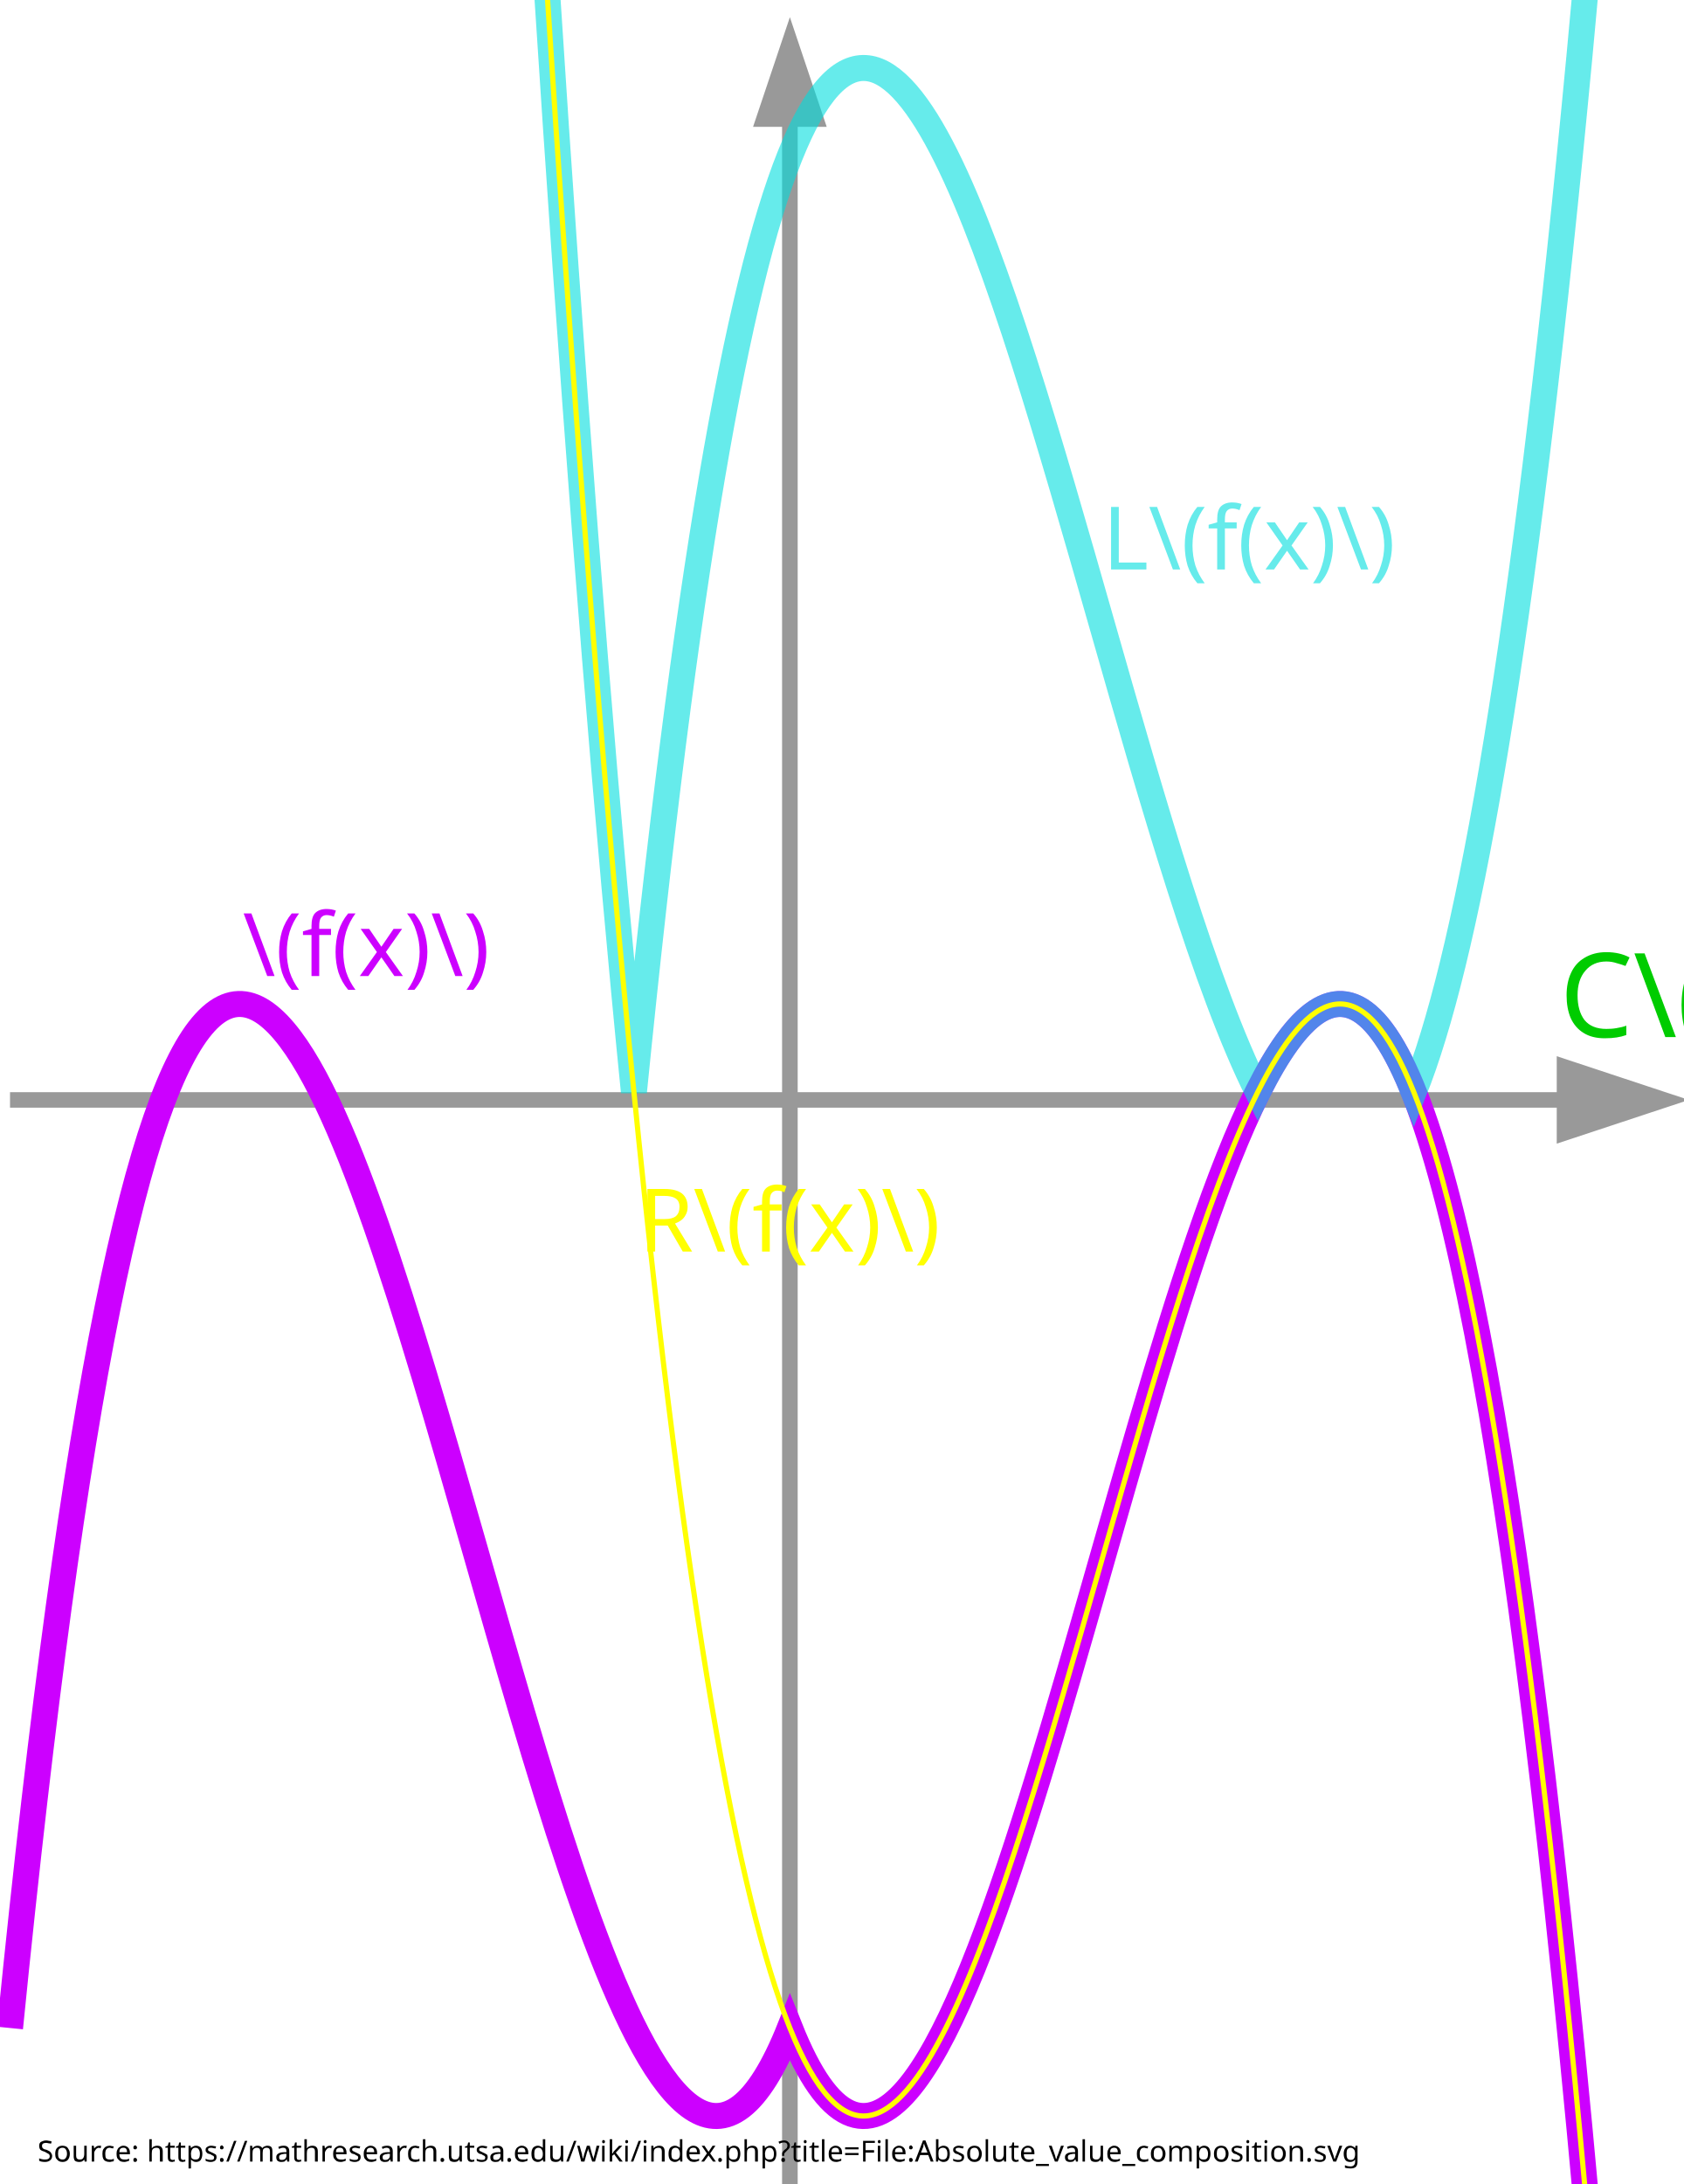
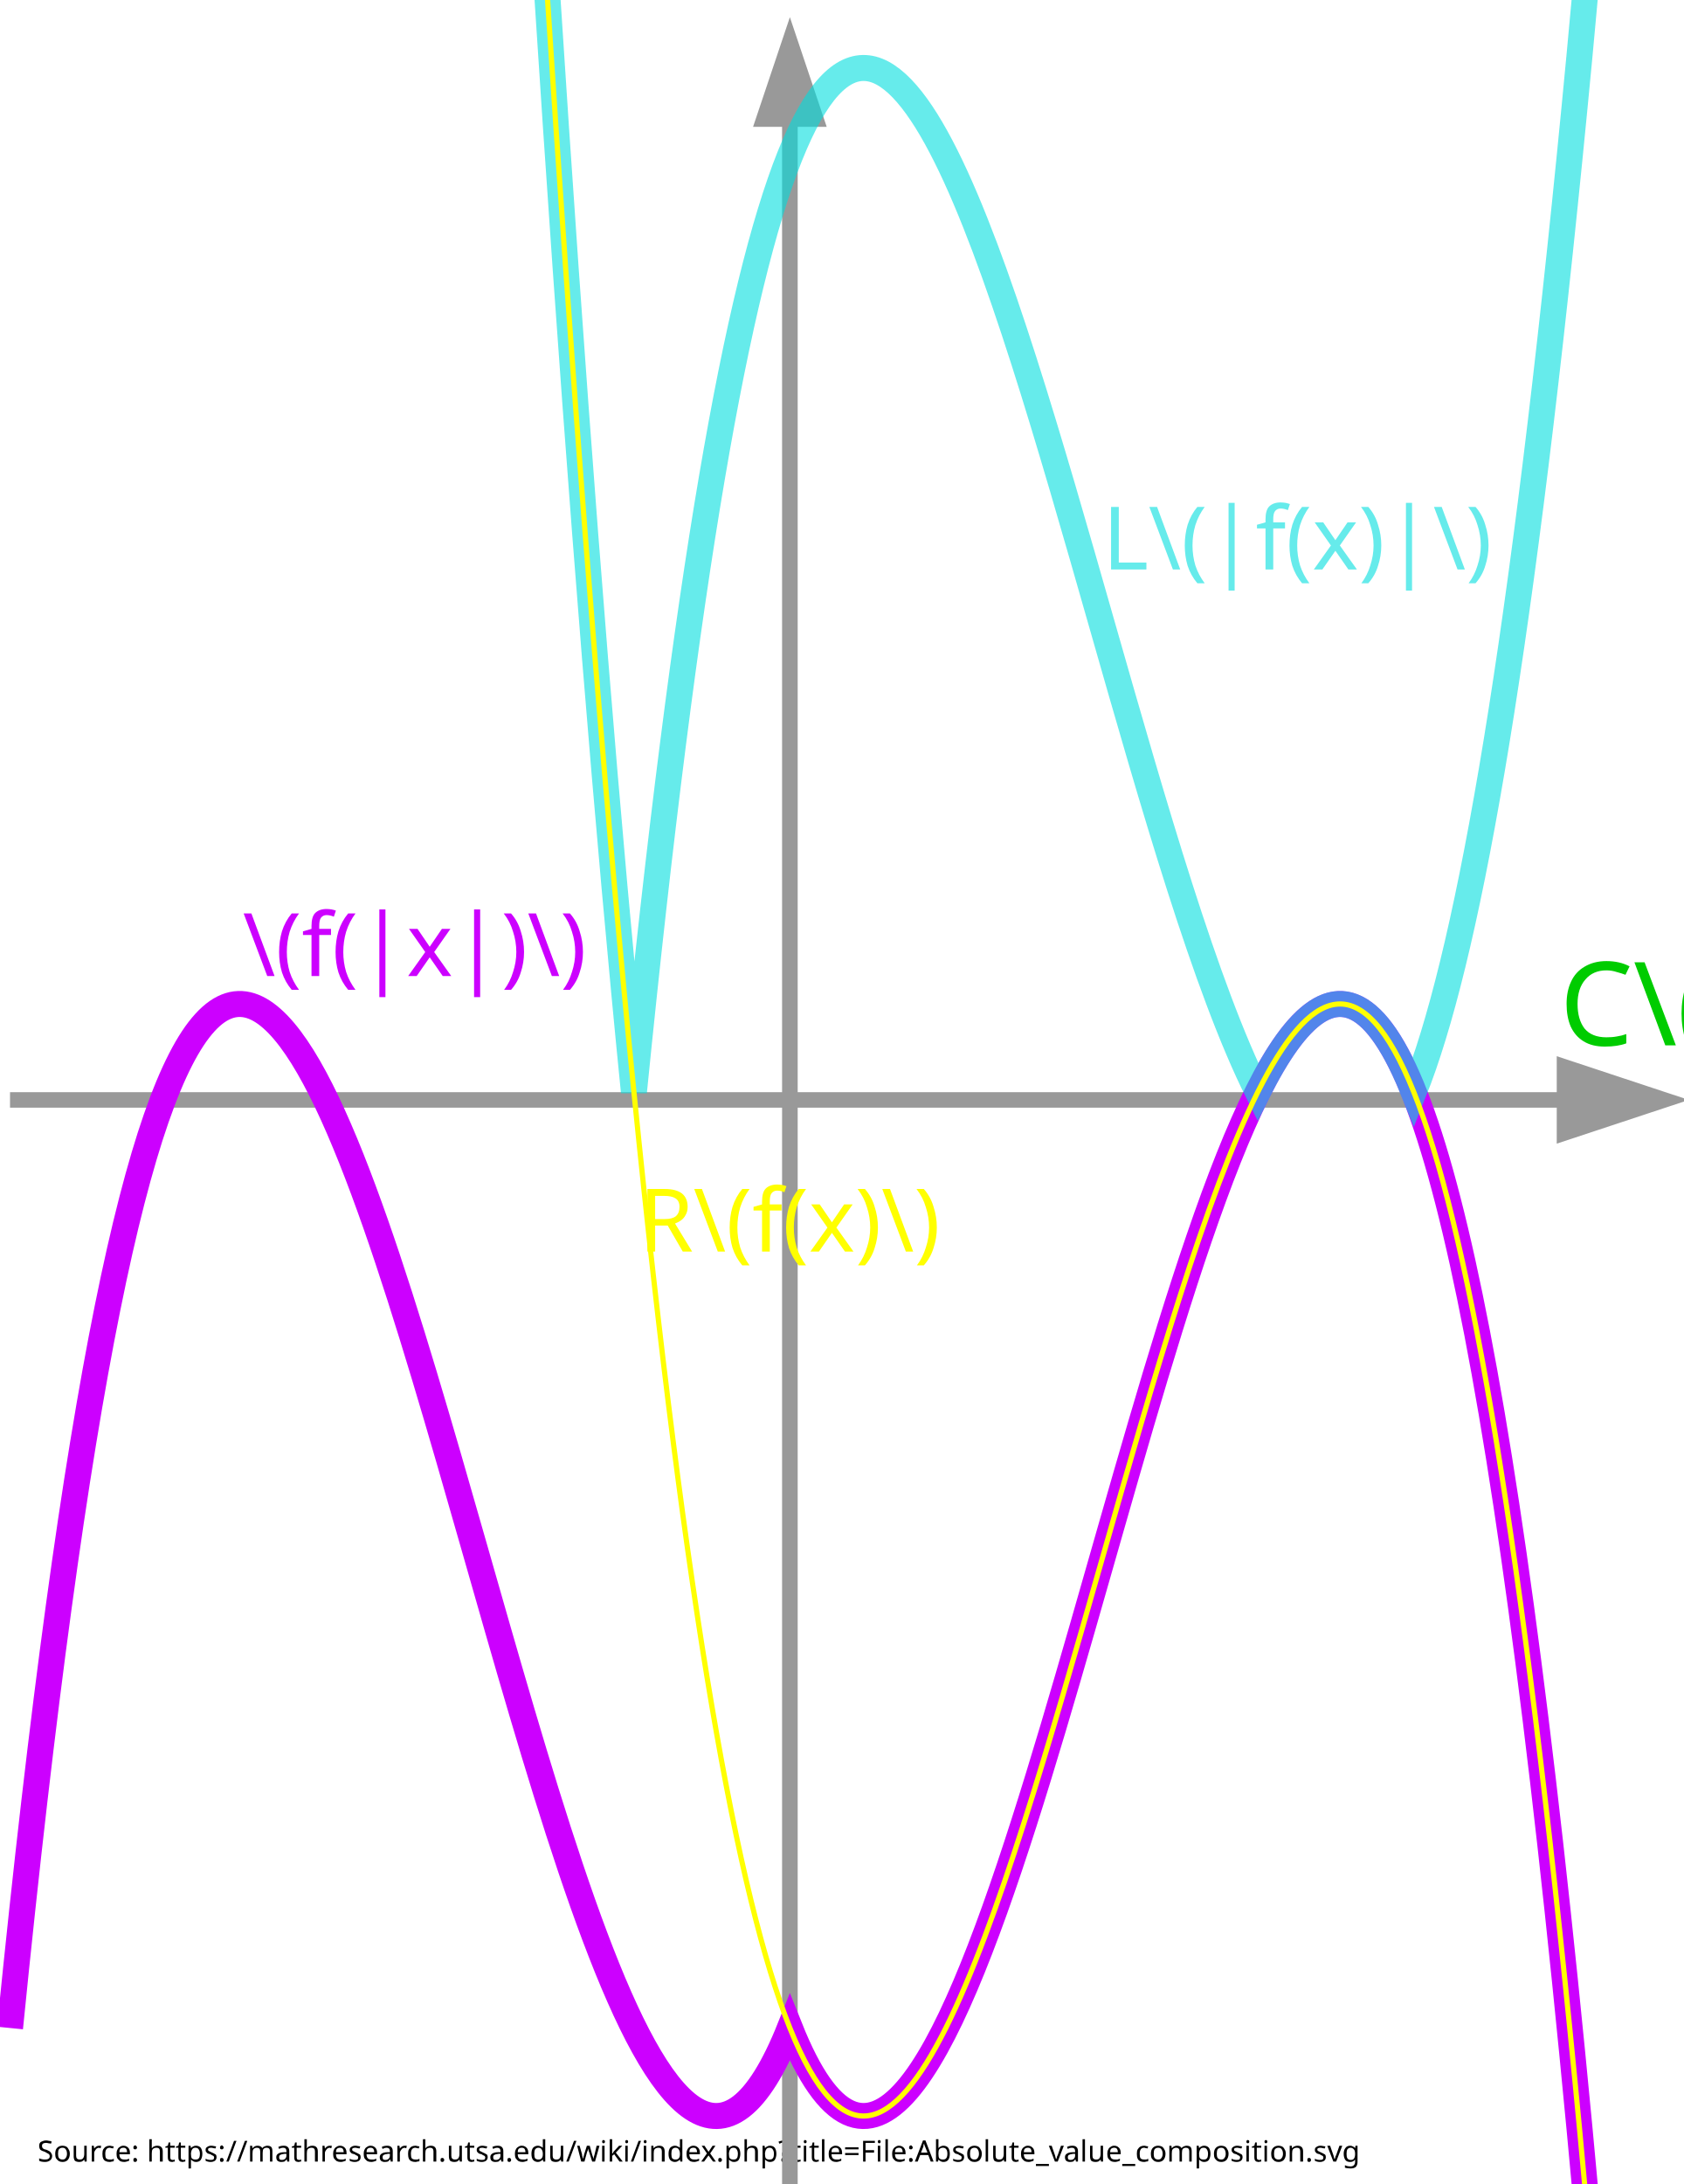
- <svg xmlns="http://www.w3.org/2000/svg" xml:space="preserve" width="768" height="996" viewBox="-30 -42 64 84" version="1.1" id="svg39">
-   <defs id="defs41" />
-   <g style="fill:#999999;stroke:#999999" transform="matrix(1,0,0,0.9927444,0,0.3047337)" id="g15">
-     <g style="fill:#999999;stroke:#999999" id="g8">
-       <line style="fill:#999999;stroke:#999999;stroke-opacity:1;image-rendering:auto; stroke-width:0.6px" x1="-30" y1="0" x2="32" y2="0" id="line4" />
-       <polygon style="fill:#999999;stroke:#999999;image-rendering:auto" points="30,-1 33,0 30,1 " id="polygon6" />
+ <svg xmlns="http://www.w3.org/2000/svg" xml:space="preserve" width="768" height="996" viewBox="-30 -42 64 84" version="1.1">
+   <text xml:space="preserve" style="font-style:normal;font-weight:normal;font-size:1.125px;line-height:1.25;font-family:sans-serif;fill:#000000;fill-opacity:1;stroke:none;stroke-width:0.084" x="-28.942" y="41.134">Source: https://mathresearch.utsa.edu/wiki/index.php?title=File:Absolute_value_composition.svg</text>
+   <g style="fill:#999999;stroke:#999999" transform="matrix(1,0,0,0.9927444,0,0.3047337)">
+     <g style="fill:#999999;stroke:#999999">
+       <line style="fill:#999999;stroke:#999999;stroke-opacity:1;image-rendering:auto; stroke-width:0.6px" x1="-30" y1="0" x2="32" y2="0" />
+       <polygon style="fill:#999999;stroke:#999999;image-rendering:auto" points="30,-1 33,0 30,1 " />
    </g>
-     <g id="g1122" style="fill:#999999;stroke:#999999; stroke-width:0.6px">
-       <line x1="0" y1="42" x2="0" y2="-40" style="fill:#999999;stroke:#999999" id="line10" />
-       <polygon points="-1,-38 0,-41 1,-38 " style="fill:#999999;stroke:#999999" id="polygon12" />
+     <g style="fill:#999999;stroke:#999999; stroke-width:0.6px">
+       <line x1="0" y1="42" x2="0" y2="-40" style="fill:#999999;stroke:#999999" />
+       <polygon points="-1,-38 0,-41 1,-38 " style="fill:#999999;stroke:#999999" />
    </g>
+     <text xml:space="preserve" style="font-style:normal;font-weight:normal;font-size:4.498px;line-height:1.25;font-family:sans-serif;fill:#00cc00;fill-opacity:1;stroke:none;stroke-width:0.084" x="29.598" y="-2.115">C\(x\)</text>
  </g>
-   <path style="fill:none; stroke:#CC00FF; stroke-width:1px" d="m -30,36 c 10,-100 20,25 30,0 12,30 24,-156 36,90" id="path17" />
-   <path style="fill:none; stroke:#00DDDD; stroke-opacity:0.6; stroke-width:1px}" d="m -12,-90 c 2,41 4,70 6,90 8,-80 16,-16 24,0 2,-4 4,-5 6,0 4,-10 8,-44 12,-126" id="path19" />
-   <path d="M -12,-90 C 4,238 20,-202 36,126" style="fill:none;stroke-width:0.2;stroke-miterlimit:4;stroke-dasharray:none;stroke:#ffff00" id="path21" />
-   <text xml:space="preserve" class="fragment" style="font-style:normal;font-weight:normal;font-size:3.373px;line-height:1.25;font-family:sans-serif;fill:#ffff00;fill-opacity:1;stroke:none;stroke-width:0.084" x="-5.808" y="6.137" id="text4657">
-     <tspan id="tspan4655" style="fill:#ffff00;stroke-width:0.084" x="-5.808" y="6.137">R\(f(x)\)</tspan>
-   </text>
-   <text xml:space="preserve" style="font-style:normal;font-weight:normal;font-size:3.373px;line-height:1.25;font-family:sans-serif;fill:#cc00ff;fill-opacity:1;stroke:none;stroke-width:0.084" x="-21.044" y="-4.462" id="text4657-9">
-     <tspan style="fill:#cc00ff;fill-opacity:1;stroke-width:0.084" x="-21.044" y="-4.462" id="tspan25">\(f(x)\)</tspan>
-   </text>
-   <text xml:space="preserve" style="font-style:normal;font-weight:normal;font-size:3.373px;line-height:1.25;font-family:sans-serif;fill:#00dede;fill-opacity:0.6;stroke:none;stroke-width:0.084;stroke-miterlimit:4;stroke-dasharray:none" x="12.029" y="-20.097" id="text30">
-     <tspan style="fill:#00dede;fill-opacity:0.6;stroke-width:0.084;stroke-miterlimit:4;stroke-dasharray:none" x="12.029" y="-20.097" id="tspan28">L\(f(x)\)</tspan>
-   </text>
-   <text xml:space="preserve" style="font-style:normal;font-weight:normal;font-size:1.125px;line-height:1.25;font-family:sans-serif;fill:#000000;fill-opacity:1;stroke:none;stroke-width:0.084" x="-28.942" y="41.134" id="text34">Source: https://mathresearch.utsa.edu/wiki/index.php?title=File:Absolute_value_composition.svg</text>
-   <text xml:space="preserve" style="font-style:normal;font-weight:normal;font-size:4.498px;line-height:1.25;font-family:sans-serif;fill:#00cc00;fill-opacity:1;stroke:none;stroke-width:0.084" x="29.598" y="-2.115" id="text5424">C\(x\)</text>
+   <g class="fragidx-2">
+     <path style="fill:none; stroke:#CC00FF; stroke-width:1px" d="m -30,36 c 10,-100 20,25 30,0 12,30 24,-156 36,90" />
+     <text xml:space="preserve" style="font-style:normal;font-weight:normal;font-size:3.373px;line-height:1.25;font-family:sans-serif;fill:#cc00ff;fill-opacity:1;stroke:none;stroke-width:0.084" x="-21.044" y="-4.462">\(f(|x|)\)</text>
+   </g>
+   <g class="fragidx-3">
+     <path style="fill:none; stroke:#00DDDD; stroke-opacity:0.6; stroke-width:1px" d="m -12,-90 c 2,41 4,70 6,90 8,-80 16,-16 24,0 2,-4 4,-5 6,0 4,-10 8,-44 12,-126" />
+     <text xml:space="preserve" style="font-style:normal;font-weight:normal;font-size:3.373px;line-height:1.25;font-family:sans-serif;fill:#00dede;fill-opacity:0.6;stroke:none;stroke-width:0.084;stroke-miterlimit:4;stroke-dasharray:none" x="12.029" y="-20.097">L\(|f(x)|\)</text>
+   </g>
+   <g class="fragidx-1">
+     <path d="M -12,-90 C 4,238 20,-202 36,126" style="fill:none;stroke-width:0.2;stroke-miterlimit:4;stroke-dasharray:none;stroke:#ffff00" />
+     <text xml:space="preserve" style="font-style:normal;font-weight:normal;font-size:3.373px;line-height:1.25;font-family:sans-serif;fill:#ffff00;fill-opacity:1;stroke:none;stroke-width:0.084" x="-5.808" y="6.137">R\(f(x)\)</text>
+   </g>
</svg>
